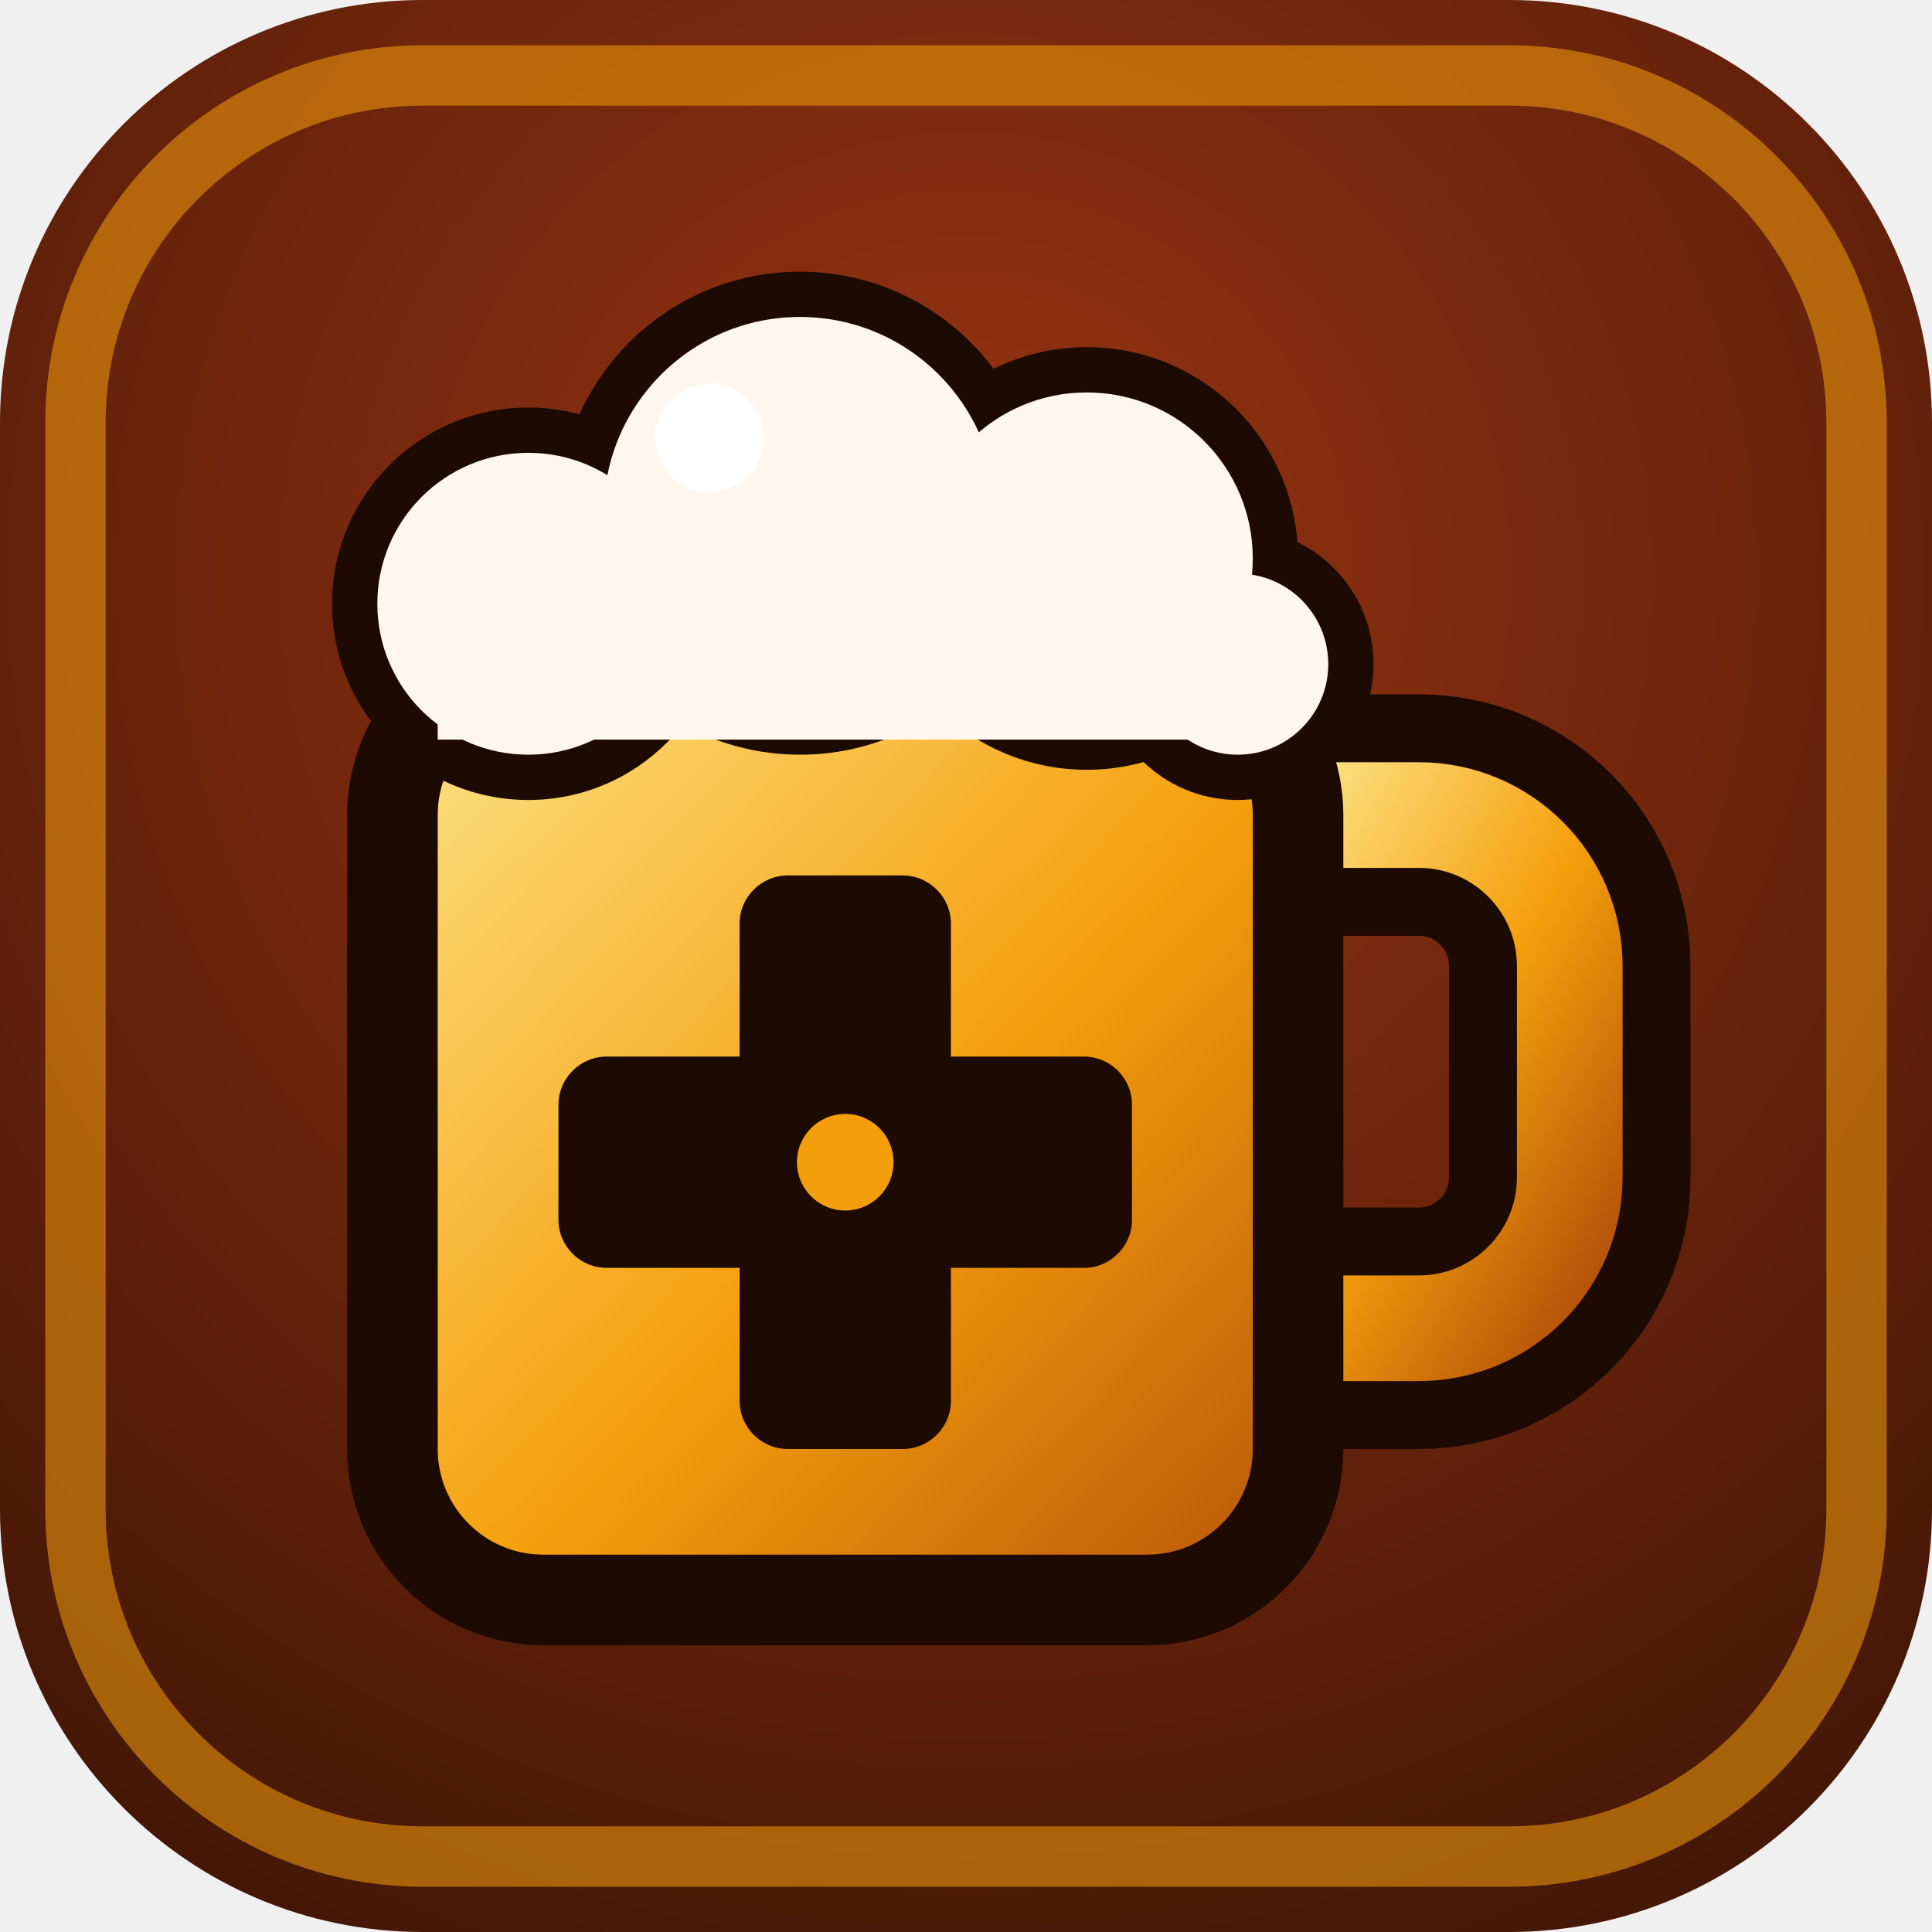
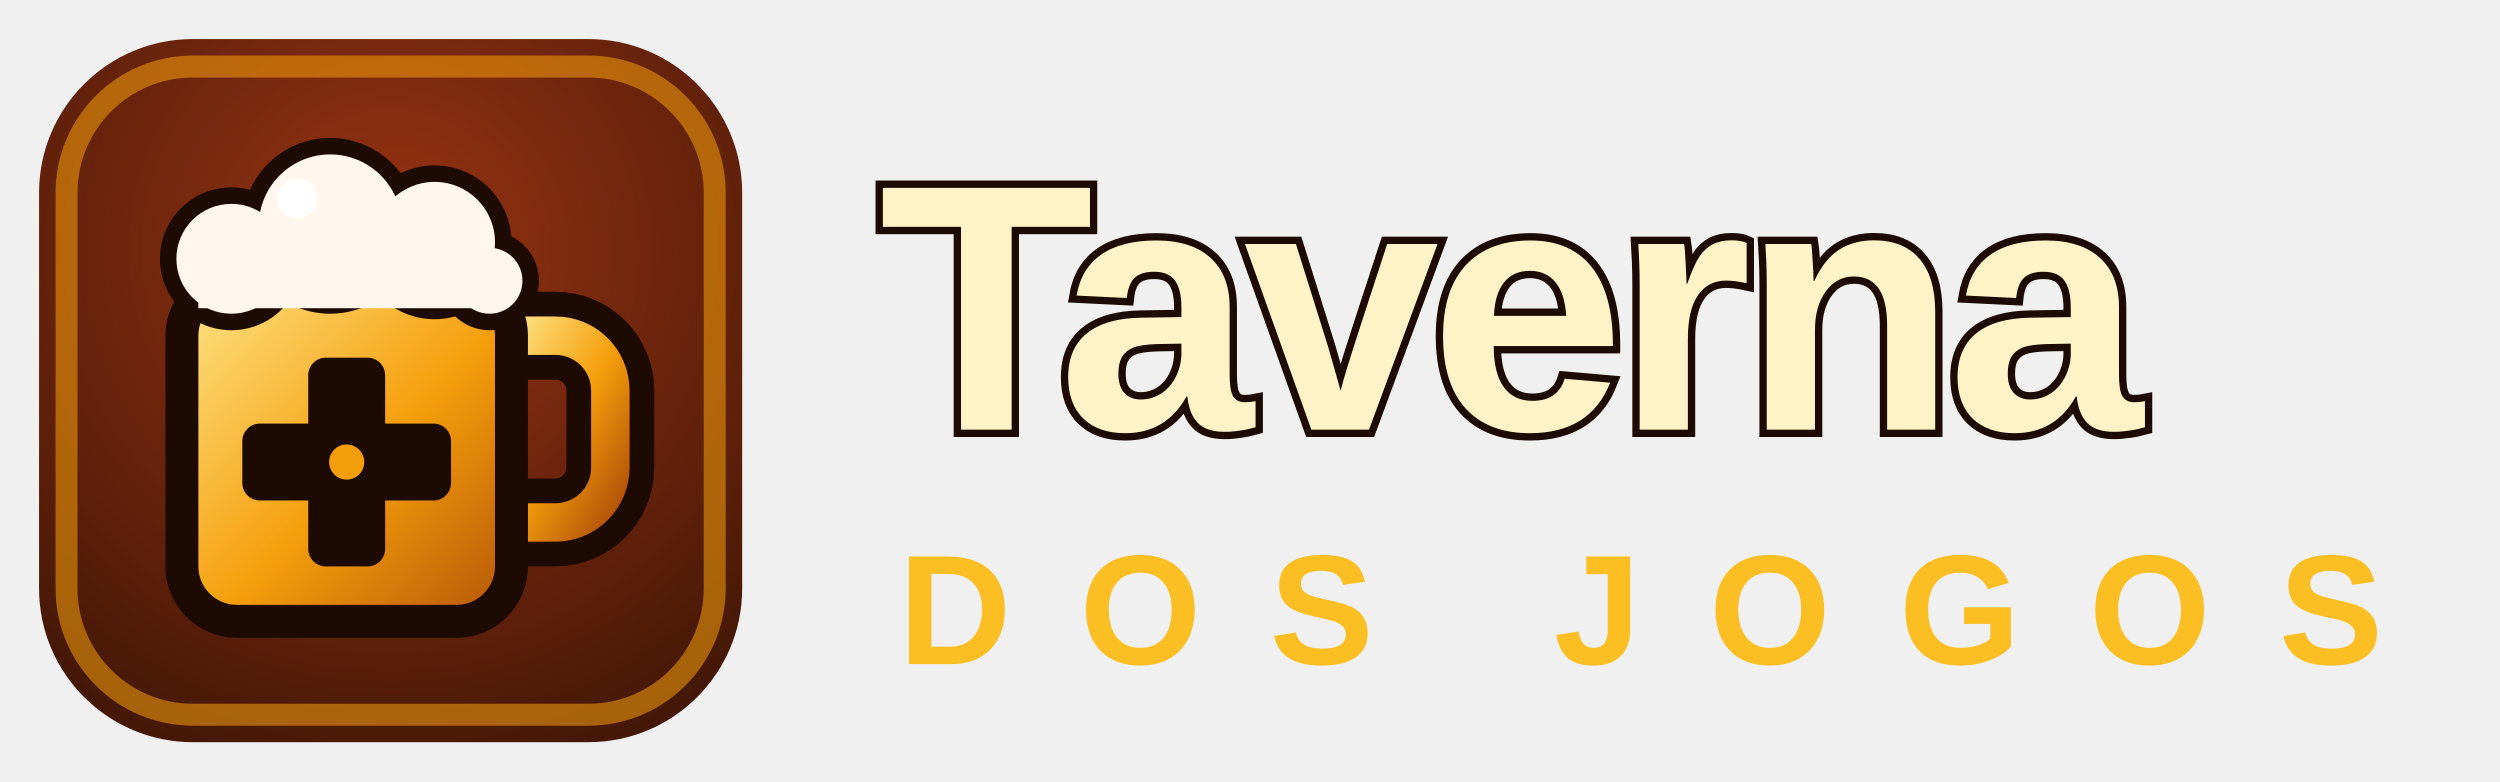
- <svg xmlns="http://www.w3.org/2000/svg" viewBox="0 0 64 64">
-   <defs>
-     <radialGradient id="wood" cx="0.5" cy="0.3" r="0.85">
-       <stop offset="0" stop-color="#9a3412" />
-       <stop offset="1" stop-color="#3b1406" />
-     </radialGradient>
-     <linearGradient id="gold" x1="0" y1="0" x2="1" y2="1">
-       <stop offset="0" stop-color="#fde68a" />
-       <stop offset="0.55" stop-color="#f59e0b" />
-       <stop offset="1" stop-color="#b45309" />
-     </linearGradient>
-   </defs>
-   <rect width="64" height="64" rx="14" fill="url(#wood)" />
-   <rect x="2.5" y="2.5" width="59" height="59" rx="11.5" fill="none" stroke="#f59e0b" stroke-opacity=".55" stroke-width="2" />
-   <path d="M42 27h5a5 5 0 0 1 5 5v7a5 5 0 0 1-5 5h-5" fill="none" stroke="#1c0a03" stroke-width="8" stroke-linejoin="round" />
-   <path d="M42 27h5a5 5 0 0 1 5 5v7a5 5 0 0 1-5 5h-5" fill="none" stroke="url(#gold)" stroke-width="3.5" stroke-linejoin="round" />
-   <rect x="13" y="22" width="30" height="31" rx="5" fill="url(#gold)" stroke="#1c0a03" stroke-width="3" />
-   <g fill="#1c0a03">
-     <circle cx="17.5" cy="20" r="6.5" />
-     <circle cx="26.5" cy="17" r="8" />
-     <circle cx="36" cy="18.5" r="7" />
-     <circle cx="41" cy="22" r="4.5" />
+ <svg xmlns="http://www.w3.org/2000/svg" viewBox="0 0 256 80">
+   <g transform="translate(4 4) scale(1.125)">
+     <defs>
+       <radialGradient id="wood" cx="0.5" cy="0.3" r="0.85">
+         <stop offset="0" stop-color="#9a3412" />
+         <stop offset="1" stop-color="#3b1406" />
+       </radialGradient>
+       <linearGradient id="gold" x1="0" y1="0" x2="1" y2="1">
+         <stop offset="0" stop-color="#fde68a" />
+         <stop offset="0.55" stop-color="#f59e0b" />
+         <stop offset="1" stop-color="#b45309" />
+       </linearGradient>
+     </defs>
+     <rect width="64" height="64" rx="14" fill="url(#wood)" />
+     <rect x="2.5" y="2.5" width="59" height="59" rx="11.5" fill="none" stroke="#f59e0b" stroke-opacity=".55" stroke-width="2" />
+     <path d="M42 27h5a5 5 0 0 1 5 5v7a5 5 0 0 1-5 5h-5" fill="none" stroke="#1c0a03" stroke-width="8" stroke-linejoin="round" />
+     <path d="M42 27h5a5 5 0 0 1 5 5v7a5 5 0 0 1-5 5h-5" fill="none" stroke="url(#gold)" stroke-width="3.5" stroke-linejoin="round" />
+     <rect x="13" y="22" width="30" height="31" rx="5" fill="url(#gold)" stroke="#1c0a03" stroke-width="3" />
+     <g fill="#1c0a03">
+       <circle cx="17.5" cy="20" r="6.5" />
+       <circle cx="26.5" cy="17" r="8" />
+       <circle cx="36" cy="18.5" r="7" />
+       <circle cx="41" cy="22" r="4.5" />
+     </g>
+     <g fill="#fff7ed">
+       <circle cx="17.5" cy="20" r="5" />
+       <circle cx="26.5" cy="17" r="6.5" />
+       <circle cx="36" cy="18.5" r="5.5" />
+       <circle cx="41" cy="22" r="3" />
+       <rect x="14.5" y="20" width="27" height="4.5" />
+     </g>
+     <circle cx="23.5" cy="14.5" r="1.8" fill="#fff" />
+     <g fill="#1c0a03">
+       <rect x="24.5" y="29" width="7" height="19" rx="1.6" />
+       <rect x="18.5" y="35" width="19" height="7" rx="1.6" />
+     </g>
+     <circle cx="28" cy="38.5" r="1.6" fill="#f59e0b" />
  </g>
-   <g fill="#fff7ed">
-     <circle cx="17.5" cy="20" r="5" />
-     <circle cx="26.5" cy="17" r="6.5" />
-     <circle cx="36" cy="18.5" r="5.5" />
-     <circle cx="41" cy="22" r="3" />
-     <rect x="14.5" y="20" width="27" height="4.5" />
-   </g>
-   <circle cx="23.5" cy="14.5" r="1.8" fill="#fff" />
-   <g fill="#1c0a03">
-     <rect x="24.5" y="29" width="7" height="19" rx="1.6" />
-     <rect x="18.5" y="35" width="19" height="7" rx="1.6" />
-   </g>
-   <circle cx="28" cy="38.5" r="1.6" fill="#f59e0b" />
+   <text x="90" y="44" font-family="'Segoe UI Black', 'Arial Black', 'Segoe UI', 'Helvetica Neue', Arial, sans-serif" font-size="36" font-weight="900" letter-spacing="-1" fill="#fef3c7" stroke="#1c0a03" stroke-width="1.5" paint-order="stroke">Taverna</text>
+   <text x="92" y="68" font-family="'Segoe UI Black', 'Arial Black', 'Segoe UI', 'Helvetica Neue', Arial, sans-serif" font-size="16" font-weight="800" letter-spacing="7" fill="#fbbf24">DOS JOGOS</text>
</svg>
